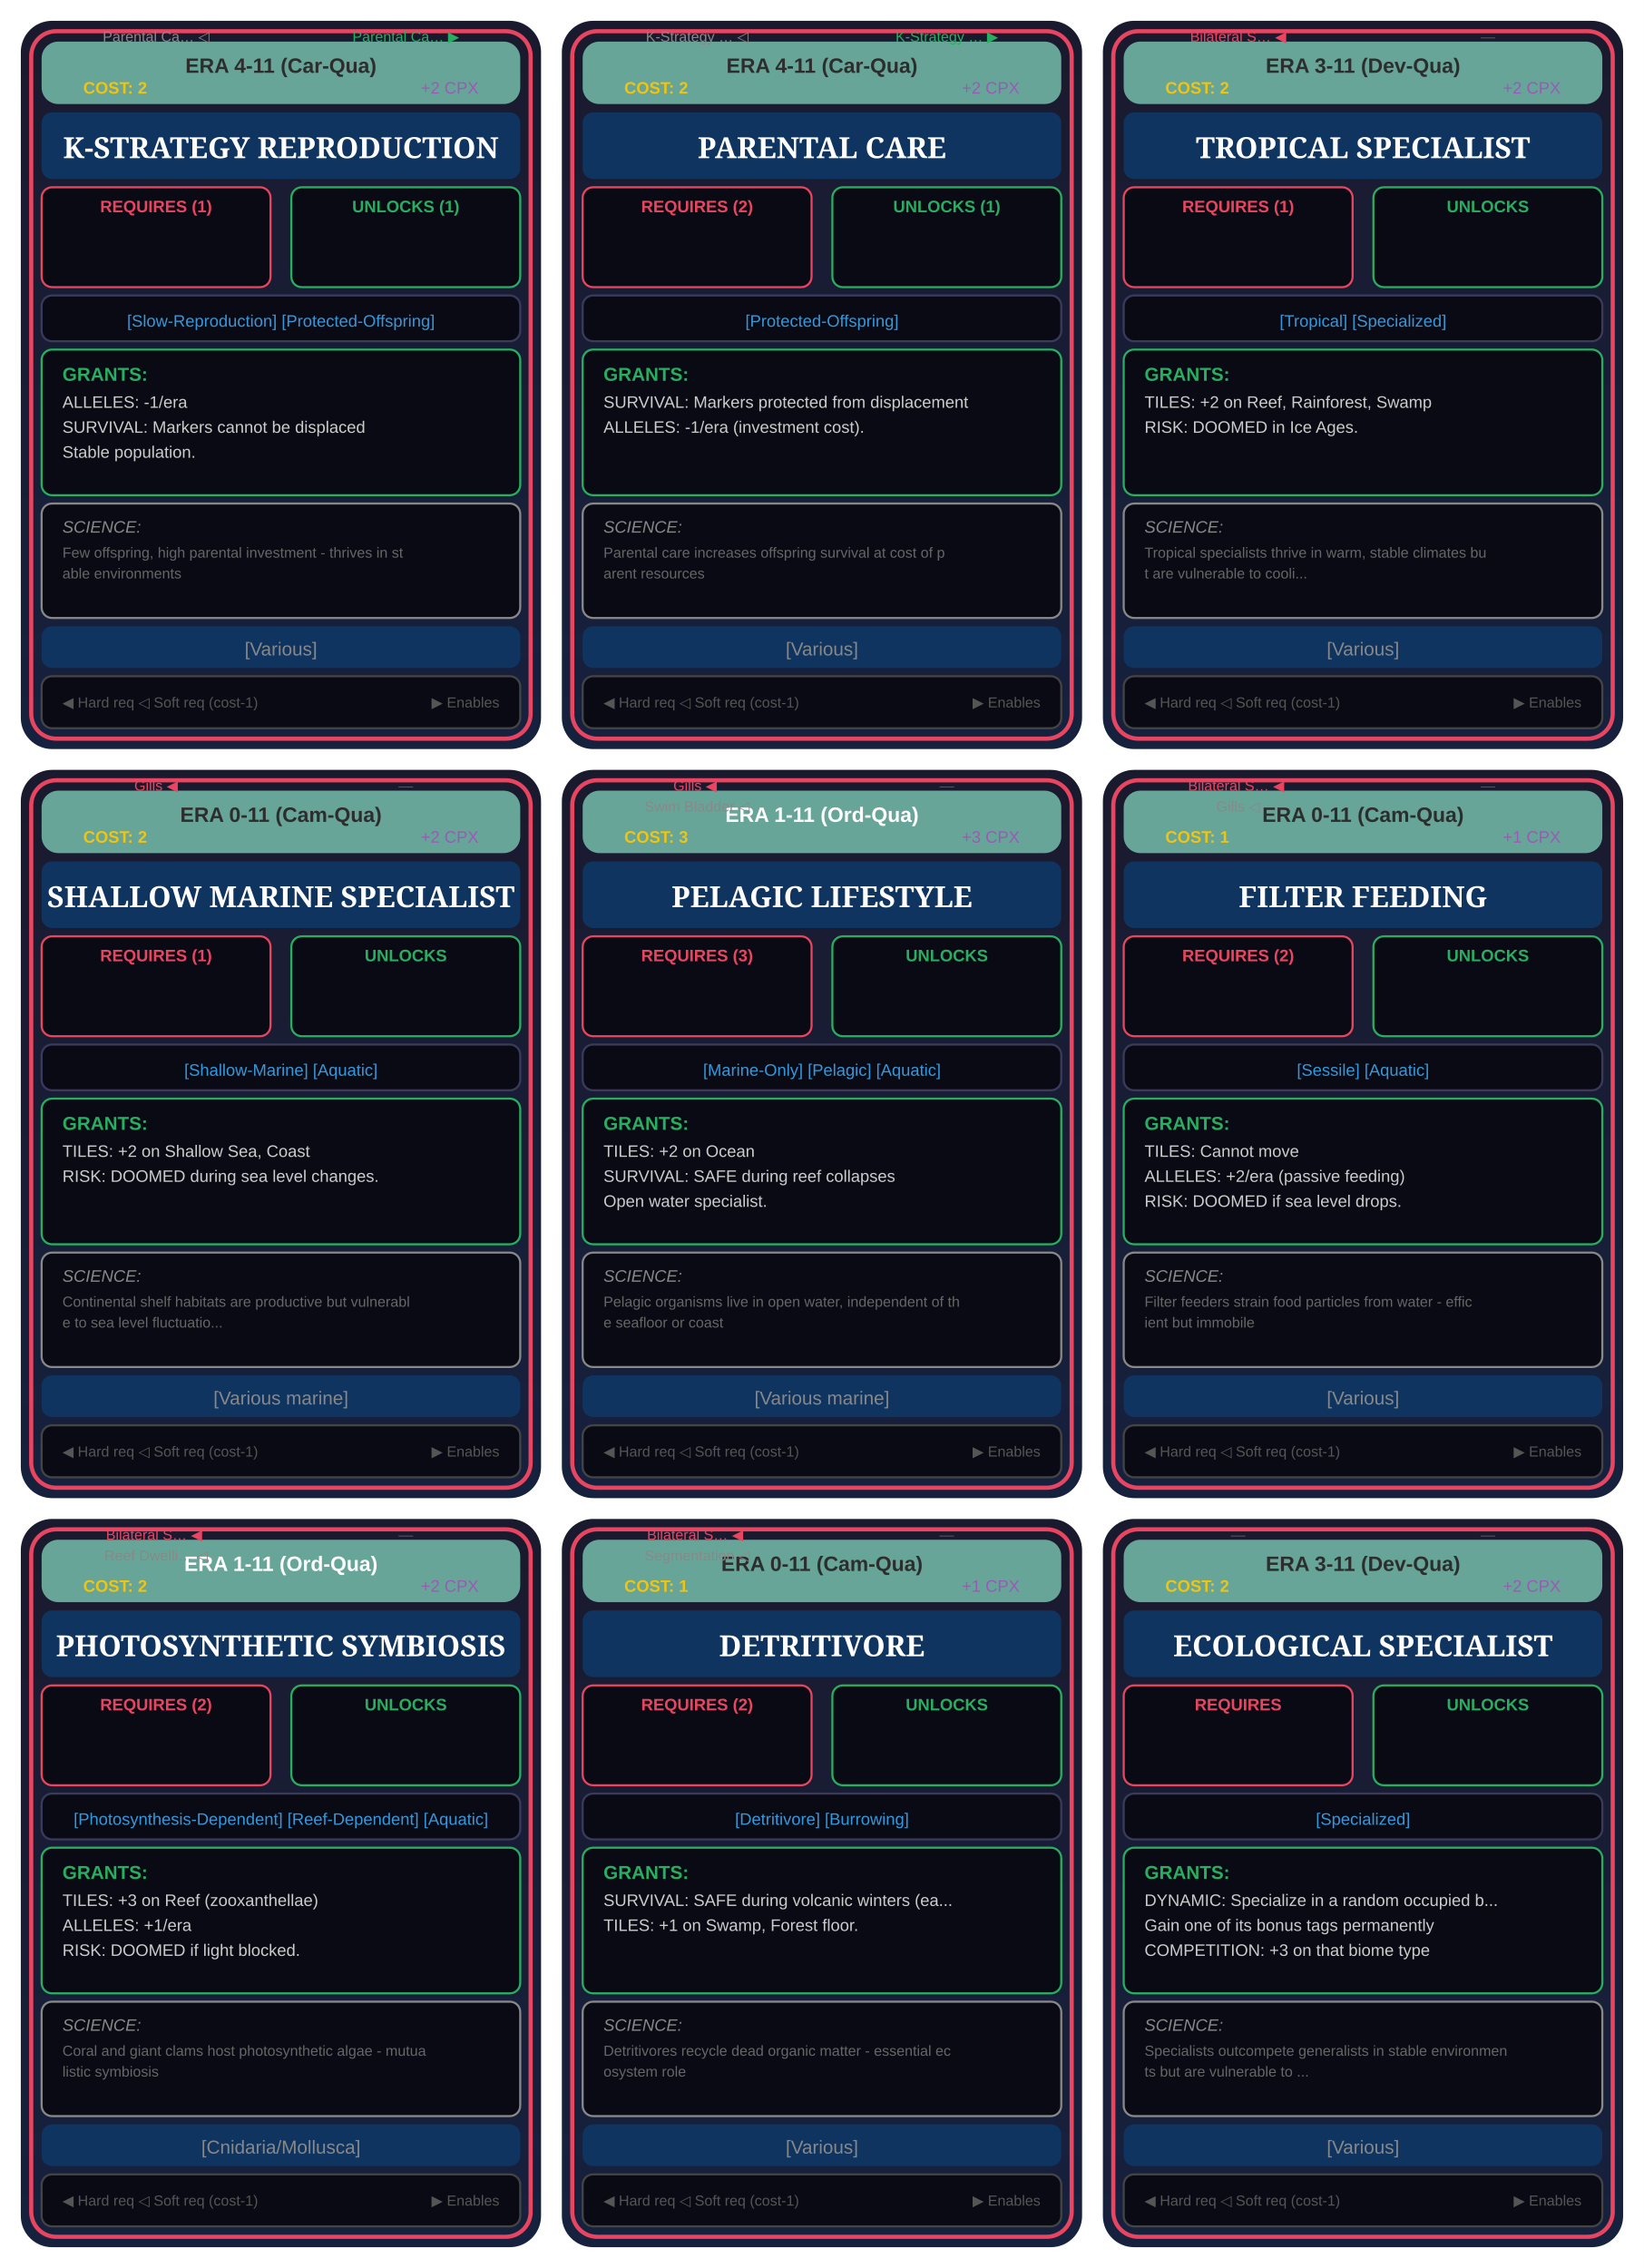
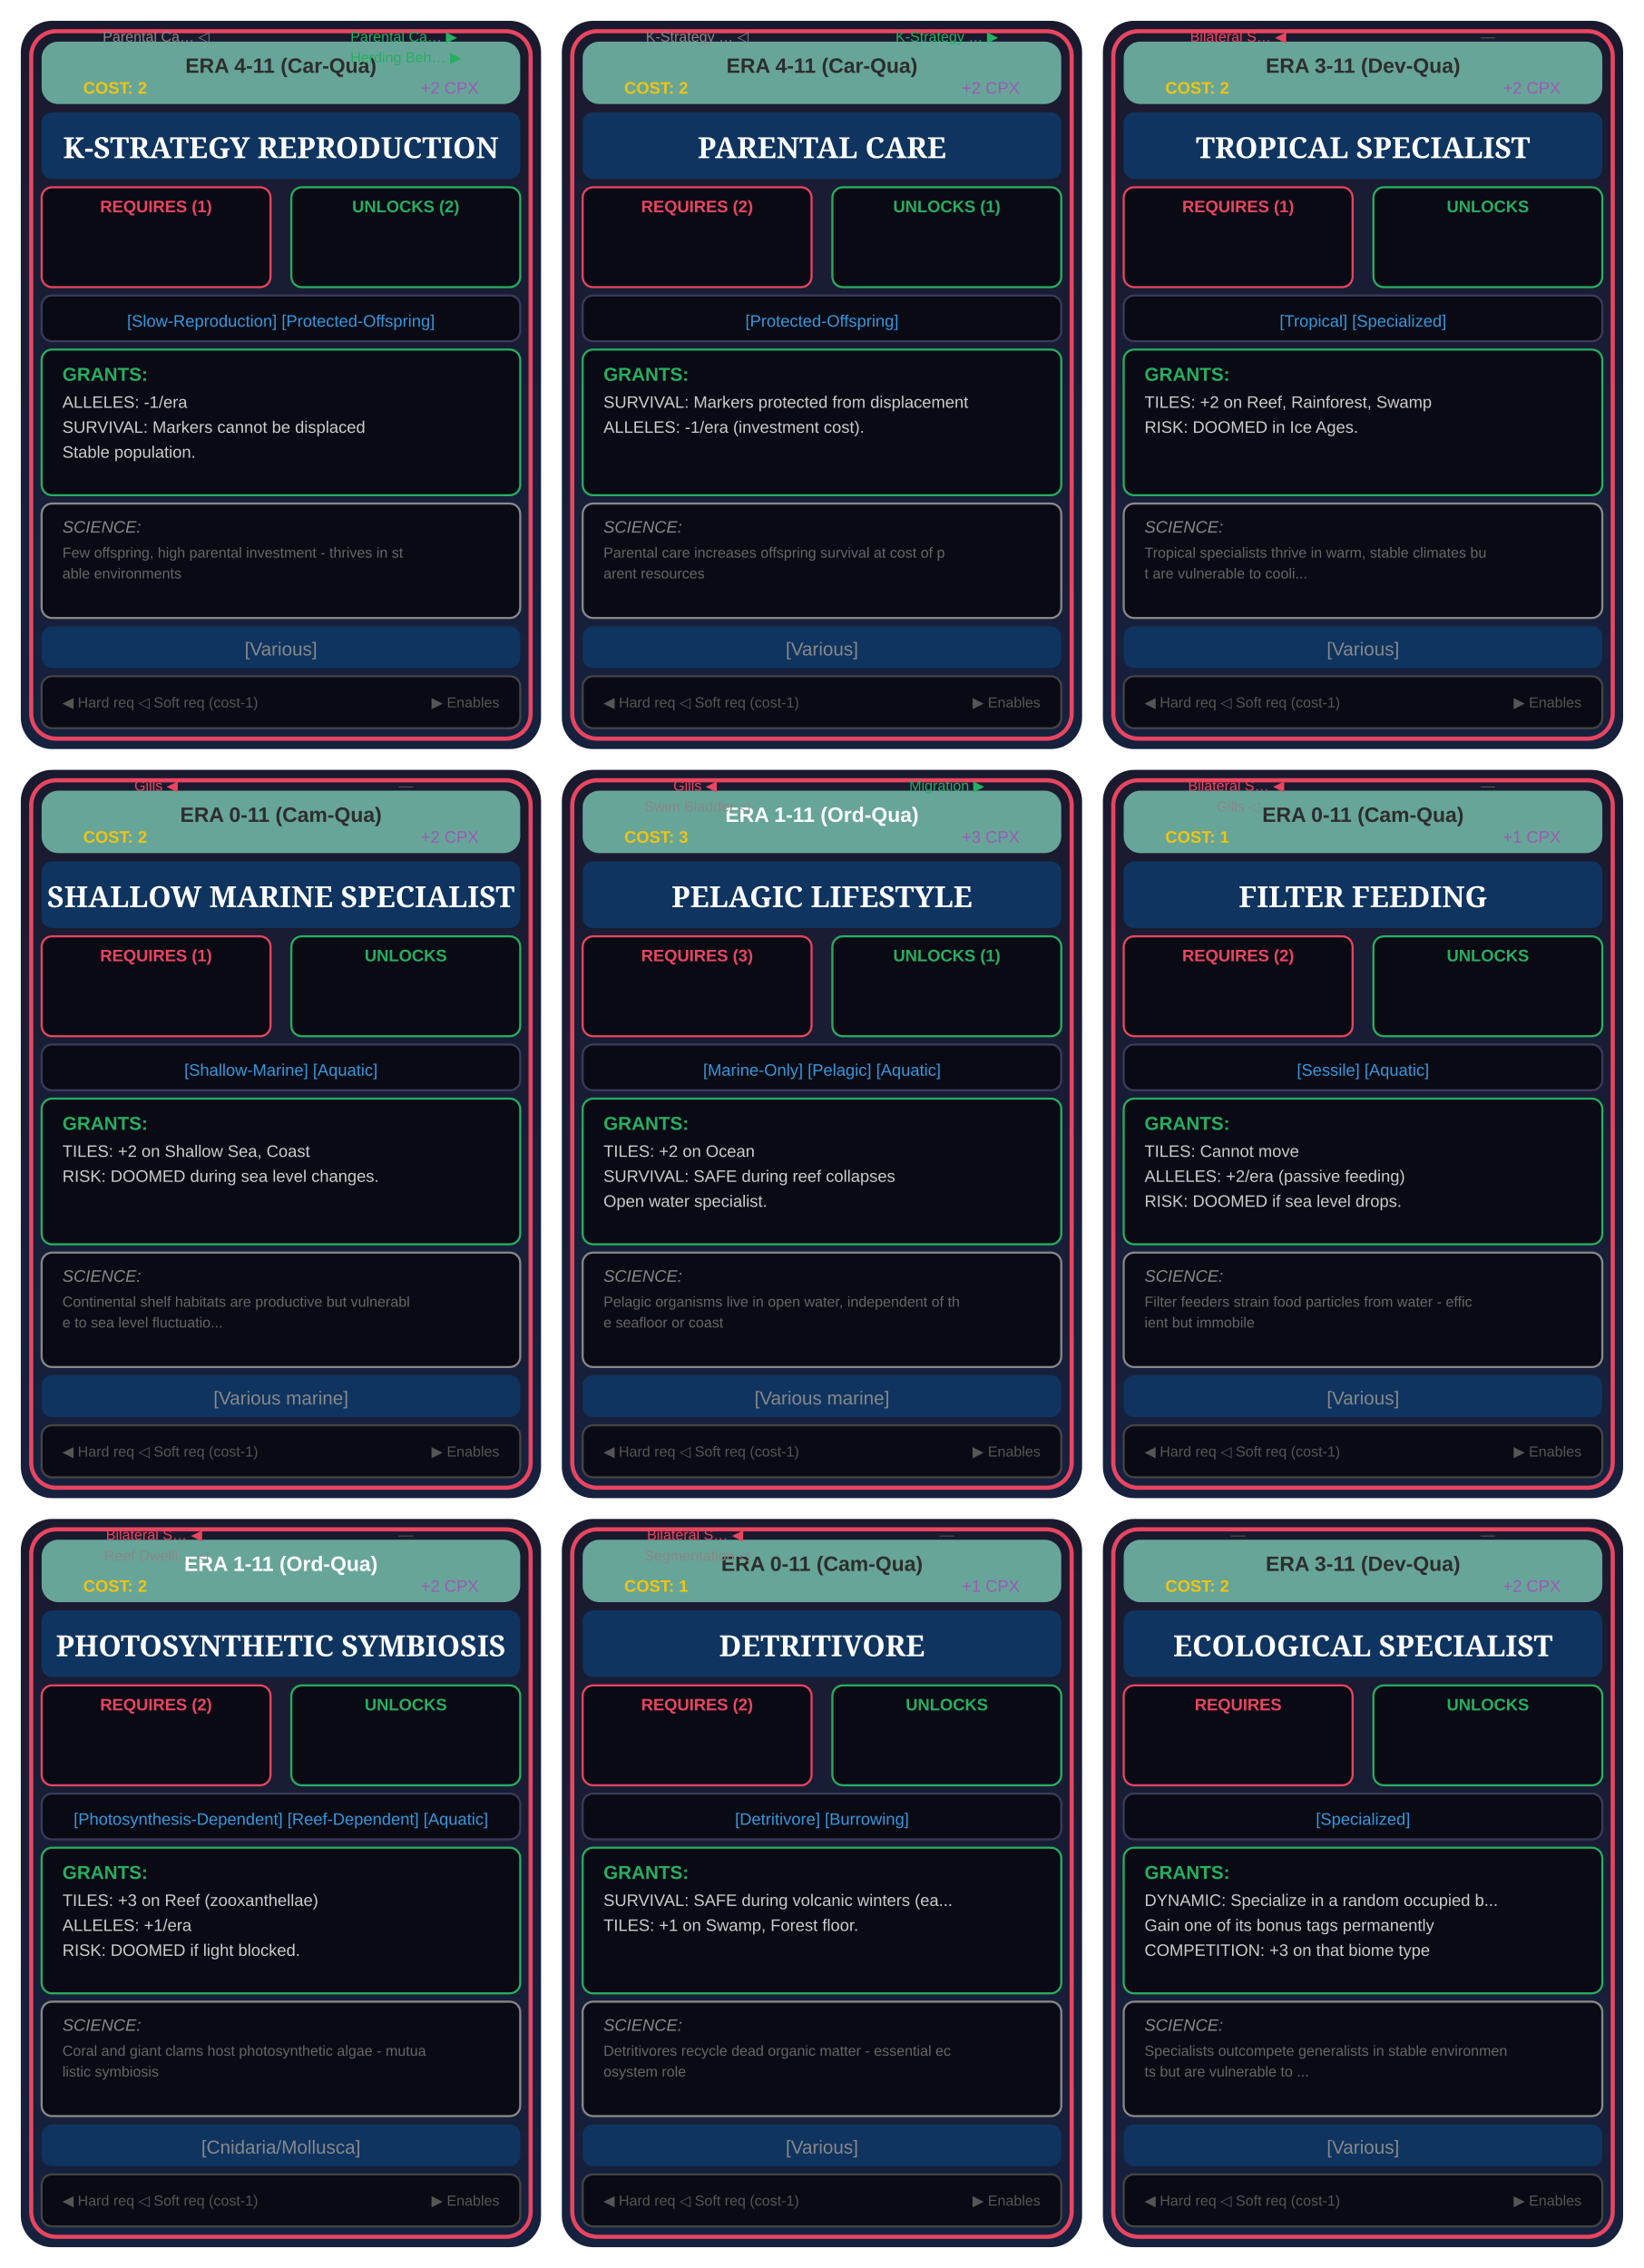
<svg xmlns="http://www.w3.org/2000/svg" viewBox="0 0 790 1090" width="790" height="1090">
  <rect width="790" height="1090" fill="#ffffff" />
  <g transform="translate(10, 10)">
    <defs>
      <linearGradient id="cardBg" x1="0%" y1="0%" x2="0%" y2="100%">
        <stop offset="0%" style="stop-color:#1a1a2e" />
        <stop offset="100%" style="stop-color:#16213e" />
      </linearGradient>
      <linearGradient id="eraGrad" x1="0%" y1="0%" x2="100%" y2="0%">
        <stop offset="0%" style="stop-color:#67A599" />
        <stop offset="100%" style="stop-color:#67A599" />
      </linearGradient>
    </defs>
    <rect width="250" height="350" fill="url(#cardBg)" rx="15" />
    <rect x="5" y="5" width="240" height="340" fill="none" stroke="#e94560" stroke-width="2" rx="12" />
    <rect x="10" y="10" width="230" height="30" fill="url(#eraGrad)" rx="8" />
    <text x="125" y="25" font-family="Arial" font-size="10" fill="#2d2d2d" text-anchor="middle" font-weight="bold">ERA 4-11 (Car-Qua)</text>
    <text x="30" y="35" font-family="Arial" font-size="8" fill="#f1c40f" font-weight="bold">COST: 2</text>
    <text x="220" y="35" font-family="Arial" font-size="8" fill="#9b59b6" text-anchor="end">+2 CPX</text>
    <rect x="10" y="44" width="230" height="32" fill="#0f3460" rx="5" />
    <text x="125" y="66" font-family="Georgia" font-size="14" fill="#fff" text-anchor="middle" font-weight="bold">K-STRATEGY REPRODUCTION</text>
    <rect x="10" y="80" width="110" height="48" fill="#0a0a15" stroke="#e94560" rx="5" />
    <text x="65" y="92" font-family="Arial" font-size="8" fill="#e94560" text-anchor="middle" font-weight="bold">REQUIRES (1)</text>
    <text font-family="Arial" font-size="7" text-anchor="middle">
      <tspan x="65" dy="10" fill="#888">Parental Ca… ◁</tspan>
    </text>
    <rect x="130" y="80" width="110" height="48" fill="#0a0a15" stroke="#27ae60" rx="5" />
-     <text x="185" y="92" font-family="Arial" font-size="8" fill="#27ae60" text-anchor="middle" font-weight="bold">UNLOCKS (1)</text>
+     <text x="185" y="92" font-family="Arial" font-size="8" fill="#27ae60" text-anchor="middle" font-weight="bold">UNLOCKS (2)</text>
    <text font-family="Arial" font-size="7" text-anchor="middle">
      <tspan x="185" dy="10" fill="#27ae60">Parental Ca… ▶</tspan>
+       <tspan x="185" dy="10" fill="#27ae60">Herding Beh… ▶</tspan>
    </text>
    <rect x="10" y="132" width="230" height="22" fill="#0a0a15" stroke="#3a3a5a" rx="5" />
    <text x="125" y="147" font-family="Arial" font-size="8" fill="#3498db" text-anchor="middle">[Slow-Reproduction] [Protected-Offspring]</text>
    <rect x="10" y="158" width="230" height="70" fill="#0a0a15" stroke="#27ae60" rx="5" />
    <text x="20" y="173" font-family="Arial" font-size="9" fill="#27ae60" font-weight="bold">GRANTS:</text>
    <text x="20" y="186" font-family="Arial" font-size="8" fill="#ccc">ALLELES: -1/era</text>
    <text x="20" y="198" font-family="Arial" font-size="8" fill="#ccc">SURVIVAL: Markers cannot be displaced</text>
    <text x="20" y="210" font-family="Arial" font-size="8" fill="#ccc">Stable population.</text>
    <rect x="10" y="232" width="230" height="55" fill="#0a0a15" stroke="#888" rx="5" />
    <text x="20" y="246" font-family="Arial" font-size="8" fill="#888" font-style="italic">SCIENCE:</text>
    <text x="20" y="258" font-family="Arial" font-size="7" fill="#666">Few offspring, high parental investment - thrives in st</text>
    <text x="20" y="268" font-family="Arial" font-size="7" fill="#666">able environments</text>
    <rect x="10" y="291" width="230" height="20" fill="#0f3460" rx="5" />
    <text x="125" y="305" font-family="Arial" font-size="9" fill="#888" text-anchor="middle">[Various]</text>
    <rect x="10" y="315" width="230" height="25" fill="#0a0a15" stroke="#444" rx="5" />
    <text x="20" y="330" font-family="Arial" font-size="7" fill="#555">◀ Hard req  ◁ Soft req (cost-1)</text>
    <text x="230" y="330" font-family="Arial" font-size="7" fill="#555" text-anchor="end">▶ Enables</text>
  </g>
  <g transform="translate(270, 10)">
    <defs>
      <linearGradient id="cardBg" x1="0%" y1="0%" x2="0%" y2="100%">
        <stop offset="0%" style="stop-color:#1a1a2e" />
        <stop offset="100%" style="stop-color:#16213e" />
      </linearGradient>
      <linearGradient id="eraGrad" x1="0%" y1="0%" x2="100%" y2="0%">
        <stop offset="0%" style="stop-color:#67A599" />
        <stop offset="100%" style="stop-color:#67A599" />
      </linearGradient>
    </defs>
    <rect width="250" height="350" fill="url(#cardBg)" rx="15" />
    <rect x="5" y="5" width="240" height="340" fill="none" stroke="#e94560" stroke-width="2" rx="12" />
    <rect x="10" y="10" width="230" height="30" fill="url(#eraGrad)" rx="8" />
    <text x="125" y="25" font-family="Arial" font-size="10" fill="#2d2d2d" text-anchor="middle" font-weight="bold">ERA 4-11 (Car-Qua)</text>
    <text x="30" y="35" font-family="Arial" font-size="8" fill="#f1c40f" font-weight="bold">COST: 2</text>
    <text x="220" y="35" font-family="Arial" font-size="8" fill="#9b59b6" text-anchor="end">+2 CPX</text>
    <rect x="10" y="44" width="230" height="32" fill="#0f3460" rx="5" />
    <text x="125" y="66" font-family="Georgia" font-size="14" fill="#fff" text-anchor="middle" font-weight="bold">PARENTAL CARE</text>
    <rect x="10" y="80" width="110" height="48" fill="#0a0a15" stroke="#e94560" rx="5" />
    <text x="65" y="92" font-family="Arial" font-size="8" fill="#e94560" text-anchor="middle" font-weight="bold">REQUIRES (2)</text>
    <text font-family="Arial" font-size="7" text-anchor="middle">
      <tspan x="65" dy="10" fill="#888">K-Strategy … ◁</tspan>
    </text>
    <rect x="130" y="80" width="110" height="48" fill="#0a0a15" stroke="#27ae60" rx="5" />
    <text x="185" y="92" font-family="Arial" font-size="8" fill="#27ae60" text-anchor="middle" font-weight="bold">UNLOCKS (1)</text>
    <text font-family="Arial" font-size="7" text-anchor="middle">
      <tspan x="185" dy="10" fill="#27ae60">K-Strategy … ▶</tspan>
    </text>
    <rect x="10" y="132" width="230" height="22" fill="#0a0a15" stroke="#3a3a5a" rx="5" />
    <text x="125" y="147" font-family="Arial" font-size="8" fill="#3498db" text-anchor="middle">[Protected-Offspring]</text>
    <rect x="10" y="158" width="230" height="70" fill="#0a0a15" stroke="#27ae60" rx="5" />
    <text x="20" y="173" font-family="Arial" font-size="9" fill="#27ae60" font-weight="bold">GRANTS:</text>
    <text x="20" y="186" font-family="Arial" font-size="8" fill="#ccc">SURVIVAL: Markers protected from displacement</text>
    <text x="20" y="198" font-family="Arial" font-size="8" fill="#ccc">ALLELES: -1/era (investment cost).</text>
    <text x="20" y="210" font-family="Arial" font-size="8" fill="#ccc" />
    <rect x="10" y="232" width="230" height="55" fill="#0a0a15" stroke="#888" rx="5" />
    <text x="20" y="246" font-family="Arial" font-size="8" fill="#888" font-style="italic">SCIENCE:</text>
    <text x="20" y="258" font-family="Arial" font-size="7" fill="#666">Parental care increases offspring survival at cost of p</text>
    <text x="20" y="268" font-family="Arial" font-size="7" fill="#666">arent resources</text>
    <rect x="10" y="291" width="230" height="20" fill="#0f3460" rx="5" />
    <text x="125" y="305" font-family="Arial" font-size="9" fill="#888" text-anchor="middle">[Various]</text>
    <rect x="10" y="315" width="230" height="25" fill="#0a0a15" stroke="#444" rx="5" />
    <text x="20" y="330" font-family="Arial" font-size="7" fill="#555">◀ Hard req  ◁ Soft req (cost-1)</text>
    <text x="230" y="330" font-family="Arial" font-size="7" fill="#555" text-anchor="end">▶ Enables</text>
  </g>
  <g transform="translate(530, 10)">
    <defs>
      <linearGradient id="cardBg" x1="0%" y1="0%" x2="0%" y2="100%">
        <stop offset="0%" style="stop-color:#1a1a2e" />
        <stop offset="100%" style="stop-color:#16213e" />
      </linearGradient>
      <linearGradient id="eraGrad" x1="0%" y1="0%" x2="100%" y2="0%">
        <stop offset="0%" style="stop-color:#CB8C37" />
        <stop offset="100%" style="stop-color:#CB8C37" />
      </linearGradient>
    </defs>
    <rect width="250" height="350" fill="url(#cardBg)" rx="15" />
    <rect x="5" y="5" width="240" height="340" fill="none" stroke="#e94560" stroke-width="2" rx="12" />
    <rect x="10" y="10" width="230" height="30" fill="url(#eraGrad)" rx="8" />
    <text x="125" y="25" font-family="Arial" font-size="10" fill="#2d2d2d" text-anchor="middle" font-weight="bold">ERA 3-11 (Dev-Qua)</text>
    <text x="30" y="35" font-family="Arial" font-size="8" fill="#f1c40f" font-weight="bold">COST: 2</text>
    <text x="220" y="35" font-family="Arial" font-size="8" fill="#9b59b6" text-anchor="end">+2 CPX</text>
    <rect x="10" y="44" width="230" height="32" fill="#0f3460" rx="5" />
    <text x="125" y="66" font-family="Georgia" font-size="14" fill="#fff" text-anchor="middle" font-weight="bold">TROPICAL SPECIALIST</text>
    <rect x="10" y="80" width="110" height="48" fill="#0a0a15" stroke="#e94560" rx="5" />
    <text x="65" y="92" font-family="Arial" font-size="8" fill="#e94560" text-anchor="middle" font-weight="bold">REQUIRES (1)</text>
    <text font-family="Arial" font-size="7" text-anchor="middle">
      <tspan x="65" dy="10" fill="#e94560">Bilateral S… ◀</tspan>
    </text>
    <rect x="130" y="80" width="110" height="48" fill="#0a0a15" stroke="#27ae60" rx="5" />
    <text x="185" y="92" font-family="Arial" font-size="8" fill="#27ae60" text-anchor="middle" font-weight="bold">UNLOCKS</text>
    <text font-family="Arial" font-size="7" text-anchor="middle">
      <tspan x="185" dy="10" fill="#555">—</tspan>
    </text>
    <rect x="10" y="132" width="230" height="22" fill="#0a0a15" stroke="#3a3a5a" rx="5" />
    <text x="125" y="147" font-family="Arial" font-size="8" fill="#3498db" text-anchor="middle">[Tropical] [Specialized]</text>
    <rect x="10" y="158" width="230" height="70" fill="#0a0a15" stroke="#27ae60" rx="5" />
    <text x="20" y="173" font-family="Arial" font-size="9" fill="#27ae60" font-weight="bold">GRANTS:</text>
    <text x="20" y="186" font-family="Arial" font-size="8" fill="#ccc">TILES: +2 on Reef, Rainforest, Swamp</text>
    <text x="20" y="198" font-family="Arial" font-size="8" fill="#ccc">RISK: DOOMED in Ice Ages.</text>
    <text x="20" y="210" font-family="Arial" font-size="8" fill="#ccc" />
    <rect x="10" y="232" width="230" height="55" fill="#0a0a15" stroke="#888" rx="5" />
    <text x="20" y="246" font-family="Arial" font-size="8" fill="#888" font-style="italic">SCIENCE:</text>
    <text x="20" y="258" font-family="Arial" font-size="7" fill="#666">Tropical specialists thrive in warm, stable climates bu</text>
    <text x="20" y="268" font-family="Arial" font-size="7" fill="#666">t are vulnerable to cooli...</text>
    <rect x="10" y="291" width="230" height="20" fill="#0f3460" rx="5" />
    <text x="125" y="305" font-family="Arial" font-size="9" fill="#888" text-anchor="middle">[Various]</text>
    <rect x="10" y="315" width="230" height="25" fill="#0a0a15" stroke="#444" rx="5" />
    <text x="20" y="330" font-family="Arial" font-size="7" fill="#555">◀ Hard req  ◁ Soft req (cost-1)</text>
    <text x="230" y="330" font-family="Arial" font-size="7" fill="#555" text-anchor="end">▶ Enables</text>
  </g>
  <g transform="translate(10, 370)">
    <defs>
      <linearGradient id="cardBg" x1="0%" y1="0%" x2="0%" y2="100%">
        <stop offset="0%" style="stop-color:#1a1a2e" />
        <stop offset="100%" style="stop-color:#16213e" />
      </linearGradient>
      <linearGradient id="eraGrad" x1="0%" y1="0%" x2="100%" y2="0%">
        <stop offset="0%" style="stop-color:#F4B8D0" />
        <stop offset="100%" style="stop-color:#F4B8D0" />
      </linearGradient>
    </defs>
    <rect width="250" height="350" fill="url(#cardBg)" rx="15" />
    <rect x="5" y="5" width="240" height="340" fill="none" stroke="#e94560" stroke-width="2" rx="12" />
    <rect x="10" y="10" width="230" height="30" fill="url(#eraGrad)" rx="8" />
    <text x="125" y="25" font-family="Arial" font-size="10" fill="#2d2d2d" text-anchor="middle" font-weight="bold">ERA 0-11 (Cam-Qua)</text>
    <text x="30" y="35" font-family="Arial" font-size="8" fill="#f1c40f" font-weight="bold">COST: 2</text>
    <text x="220" y="35" font-family="Arial" font-size="8" fill="#9b59b6" text-anchor="end">+2 CPX</text>
    <rect x="10" y="44" width="230" height="32" fill="#0f3460" rx="5" />
    <text x="125" y="66" font-family="Georgia" font-size="14" fill="#fff" text-anchor="middle" font-weight="bold">SHALLOW MARINE SPECIALIST</text>
    <rect x="10" y="80" width="110" height="48" fill="#0a0a15" stroke="#e94560" rx="5" />
    <text x="65" y="92" font-family="Arial" font-size="8" fill="#e94560" text-anchor="middle" font-weight="bold">REQUIRES (1)</text>
    <text font-family="Arial" font-size="7" text-anchor="middle">
      <tspan x="65" dy="10" fill="#e94560">Gills ◀</tspan>
    </text>
    <rect x="130" y="80" width="110" height="48" fill="#0a0a15" stroke="#27ae60" rx="5" />
    <text x="185" y="92" font-family="Arial" font-size="8" fill="#27ae60" text-anchor="middle" font-weight="bold">UNLOCKS</text>
    <text font-family="Arial" font-size="7" text-anchor="middle">
      <tspan x="185" dy="10" fill="#555">—</tspan>
    </text>
    <rect x="10" y="132" width="230" height="22" fill="#0a0a15" stroke="#3a3a5a" rx="5" />
    <text x="125" y="147" font-family="Arial" font-size="8" fill="#3498db" text-anchor="middle">[Shallow-Marine] [Aquatic]</text>
    <rect x="10" y="158" width="230" height="70" fill="#0a0a15" stroke="#27ae60" rx="5" />
    <text x="20" y="173" font-family="Arial" font-size="9" fill="#27ae60" font-weight="bold">GRANTS:</text>
    <text x="20" y="186" font-family="Arial" font-size="8" fill="#ccc">TILES: +2 on Shallow Sea, Coast</text>
    <text x="20" y="198" font-family="Arial" font-size="8" fill="#ccc">RISK: DOOMED during sea level changes.</text>
    <text x="20" y="210" font-family="Arial" font-size="8" fill="#ccc" />
    <rect x="10" y="232" width="230" height="55" fill="#0a0a15" stroke="#888" rx="5" />
    <text x="20" y="246" font-family="Arial" font-size="8" fill="#888" font-style="italic">SCIENCE:</text>
    <text x="20" y="258" font-family="Arial" font-size="7" fill="#666">Continental shelf habitats are productive but vulnerabl</text>
    <text x="20" y="268" font-family="Arial" font-size="7" fill="#666">e to sea level fluctuatio...</text>
    <rect x="10" y="291" width="230" height="20" fill="#0f3460" rx="5" />
    <text x="125" y="305" font-family="Arial" font-size="9" fill="#888" text-anchor="middle">[Various marine]</text>
    <rect x="10" y="315" width="230" height="25" fill="#0a0a15" stroke="#444" rx="5" />
    <text x="20" y="330" font-family="Arial" font-size="7" fill="#555">◀ Hard req  ◁ Soft req (cost-1)</text>
    <text x="230" y="330" font-family="Arial" font-size="7" fill="#555" text-anchor="end">▶ Enables</text>
  </g>
  <g transform="translate(270, 370)">
    <defs>
      <linearGradient id="cardBg" x1="0%" y1="0%" x2="0%" y2="100%">
        <stop offset="0%" style="stop-color:#1a1a2e" />
        <stop offset="100%" style="stop-color:#16213e" />
      </linearGradient>
      <linearGradient id="eraGrad" x1="0%" y1="0%" x2="100%" y2="0%">
        <stop offset="0%" style="stop-color:#009270" />
        <stop offset="100%" style="stop-color:#009270" />
      </linearGradient>
    </defs>
    <rect width="250" height="350" fill="url(#cardBg)" rx="15" />
    <rect x="5" y="5" width="240" height="340" fill="none" stroke="#e94560" stroke-width="2" rx="12" />
    <rect x="10" y="10" width="230" height="30" fill="url(#eraGrad)" rx="8" />
    <text x="125" y="25" font-family="Arial" font-size="10" fill="#ffffff" text-anchor="middle" font-weight="bold">ERA 1-11 (Ord-Qua)</text>
    <text x="30" y="35" font-family="Arial" font-size="8" fill="#f1c40f" font-weight="bold">COST: 3</text>
    <text x="220" y="35" font-family="Arial" font-size="8" fill="#9b59b6" text-anchor="end">+3 CPX</text>
    <rect x="10" y="44" width="230" height="32" fill="#0f3460" rx="5" />
    <text x="125" y="66" font-family="Georgia" font-size="14" fill="#fff" text-anchor="middle" font-weight="bold">PELAGIC LIFESTYLE</text>
    <rect x="10" y="80" width="110" height="48" fill="#0a0a15" stroke="#e94560" rx="5" />
    <text x="65" y="92" font-family="Arial" font-size="8" fill="#e94560" text-anchor="middle" font-weight="bold">REQUIRES (3)</text>
    <text font-family="Arial" font-size="7" text-anchor="middle">
      <tspan x="65" dy="10" fill="#e94560">Gills ◀</tspan>
      <tspan x="65" dy="10" fill="#888">Swim Bladder ◁</tspan>
    </text>
    <rect x="130" y="80" width="110" height="48" fill="#0a0a15" stroke="#27ae60" rx="5" />
-     <text x="185" y="92" font-family="Arial" font-size="8" fill="#27ae60" text-anchor="middle" font-weight="bold">UNLOCKS</text>
-     <text font-family="Arial" font-size="7" text-anchor="middle">
-       <tspan x="185" dy="10" fill="#555">—</tspan>
+     <text x="185" y="92" font-family="Arial" font-size="8" fill="#27ae60" text-anchor="middle" font-weight="bold">UNLOCKS (1)</text>
+     <text font-family="Arial" font-size="7" text-anchor="middle">
+       <tspan x="185" dy="10" fill="#27ae60">Migration ▶</tspan>
    </text>
    <rect x="10" y="132" width="230" height="22" fill="#0a0a15" stroke="#3a3a5a" rx="5" />
    <text x="125" y="147" font-family="Arial" font-size="8" fill="#3498db" text-anchor="middle">[Marine-Only] [Pelagic] [Aquatic]</text>
    <rect x="10" y="158" width="230" height="70" fill="#0a0a15" stroke="#27ae60" rx="5" />
    <text x="20" y="173" font-family="Arial" font-size="9" fill="#27ae60" font-weight="bold">GRANTS:</text>
    <text x="20" y="186" font-family="Arial" font-size="8" fill="#ccc">TILES: +2 on Ocean</text>
    <text x="20" y="198" font-family="Arial" font-size="8" fill="#ccc">SURVIVAL: SAFE during reef collapses</text>
    <text x="20" y="210" font-family="Arial" font-size="8" fill="#ccc">Open water specialist.</text>
    <rect x="10" y="232" width="230" height="55" fill="#0a0a15" stroke="#888" rx="5" />
    <text x="20" y="246" font-family="Arial" font-size="8" fill="#888" font-style="italic">SCIENCE:</text>
    <text x="20" y="258" font-family="Arial" font-size="7" fill="#666">Pelagic organisms live in open water, independent of th</text>
    <text x="20" y="268" font-family="Arial" font-size="7" fill="#666">e seafloor or coast</text>
    <rect x="10" y="291" width="230" height="20" fill="#0f3460" rx="5" />
    <text x="125" y="305" font-family="Arial" font-size="9" fill="#888" text-anchor="middle">[Various marine]</text>
    <rect x="10" y="315" width="230" height="25" fill="#0a0a15" stroke="#444" rx="5" />
    <text x="20" y="330" font-family="Arial" font-size="7" fill="#555">◀ Hard req  ◁ Soft req (cost-1)</text>
    <text x="230" y="330" font-family="Arial" font-size="7" fill="#555" text-anchor="end">▶ Enables</text>
  </g>
  <g transform="translate(530, 370)">
    <defs>
      <linearGradient id="cardBg" x1="0%" y1="0%" x2="0%" y2="100%">
        <stop offset="0%" style="stop-color:#1a1a2e" />
        <stop offset="100%" style="stop-color:#16213e" />
      </linearGradient>
      <linearGradient id="eraGrad" x1="0%" y1="0%" x2="100%" y2="0%">
        <stop offset="0%" style="stop-color:#F4B8D0" />
        <stop offset="100%" style="stop-color:#F4B8D0" />
      </linearGradient>
    </defs>
    <rect width="250" height="350" fill="url(#cardBg)" rx="15" />
    <rect x="5" y="5" width="240" height="340" fill="none" stroke="#e94560" stroke-width="2" rx="12" />
    <rect x="10" y="10" width="230" height="30" fill="url(#eraGrad)" rx="8" />
    <text x="125" y="25" font-family="Arial" font-size="10" fill="#2d2d2d" text-anchor="middle" font-weight="bold">ERA 0-11 (Cam-Qua)</text>
    <text x="30" y="35" font-family="Arial" font-size="8" fill="#f1c40f" font-weight="bold">COST: 1</text>
    <text x="220" y="35" font-family="Arial" font-size="8" fill="#9b59b6" text-anchor="end">+1 CPX</text>
    <rect x="10" y="44" width="230" height="32" fill="#0f3460" rx="5" />
    <text x="125" y="66" font-family="Georgia" font-size="14" fill="#fff" text-anchor="middle" font-weight="bold">FILTER FEEDING</text>
    <rect x="10" y="80" width="110" height="48" fill="#0a0a15" stroke="#e94560" rx="5" />
    <text x="65" y="92" font-family="Arial" font-size="8" fill="#e94560" text-anchor="middle" font-weight="bold">REQUIRES (2)</text>
    <text font-family="Arial" font-size="7" text-anchor="middle">
      <tspan x="65" dy="10" fill="#e94560">Bilateral S… ◀</tspan>
      <tspan x="65" dy="10" fill="#888">Gills ◁</tspan>
    </text>
    <rect x="130" y="80" width="110" height="48" fill="#0a0a15" stroke="#27ae60" rx="5" />
    <text x="185" y="92" font-family="Arial" font-size="8" fill="#27ae60" text-anchor="middle" font-weight="bold">UNLOCKS</text>
    <text font-family="Arial" font-size="7" text-anchor="middle">
      <tspan x="185" dy="10" fill="#555">—</tspan>
    </text>
    <rect x="10" y="132" width="230" height="22" fill="#0a0a15" stroke="#3a3a5a" rx="5" />
    <text x="125" y="147" font-family="Arial" font-size="8" fill="#3498db" text-anchor="middle">[Sessile] [Aquatic]</text>
    <rect x="10" y="158" width="230" height="70" fill="#0a0a15" stroke="#27ae60" rx="5" />
    <text x="20" y="173" font-family="Arial" font-size="9" fill="#27ae60" font-weight="bold">GRANTS:</text>
    <text x="20" y="186" font-family="Arial" font-size="8" fill="#ccc">TILES: Cannot move</text>
    <text x="20" y="198" font-family="Arial" font-size="8" fill="#ccc">ALLELES: +2/era (passive feeding)</text>
    <text x="20" y="210" font-family="Arial" font-size="8" fill="#ccc">RISK: DOOMED if sea level drops.</text>
    <rect x="10" y="232" width="230" height="55" fill="#0a0a15" stroke="#888" rx="5" />
    <text x="20" y="246" font-family="Arial" font-size="8" fill="#888" font-style="italic">SCIENCE:</text>
    <text x="20" y="258" font-family="Arial" font-size="7" fill="#666">Filter feeders strain food particles from water - effic</text>
    <text x="20" y="268" font-family="Arial" font-size="7" fill="#666">ient but immobile</text>
    <rect x="10" y="291" width="230" height="20" fill="#0f3460" rx="5" />
    <text x="125" y="305" font-family="Arial" font-size="9" fill="#888" text-anchor="middle">[Various]</text>
    <rect x="10" y="315" width="230" height="25" fill="#0a0a15" stroke="#444" rx="5" />
    <text x="20" y="330" font-family="Arial" font-size="7" fill="#555">◀ Hard req  ◁ Soft req (cost-1)</text>
    <text x="230" y="330" font-family="Arial" font-size="7" fill="#555" text-anchor="end">▶ Enables</text>
  </g>
  <g transform="translate(10, 730)">
    <defs>
      <linearGradient id="cardBg" x1="0%" y1="0%" x2="0%" y2="100%">
        <stop offset="0%" style="stop-color:#1a1a2e" />
        <stop offset="100%" style="stop-color:#16213e" />
      </linearGradient>
      <linearGradient id="eraGrad" x1="0%" y1="0%" x2="100%" y2="0%">
        <stop offset="0%" style="stop-color:#009270" />
        <stop offset="100%" style="stop-color:#009270" />
      </linearGradient>
    </defs>
    <rect width="250" height="350" fill="url(#cardBg)" rx="15" />
    <rect x="5" y="5" width="240" height="340" fill="none" stroke="#e94560" stroke-width="2" rx="12" />
    <rect x="10" y="10" width="230" height="30" fill="url(#eraGrad)" rx="8" />
    <text x="125" y="25" font-family="Arial" font-size="10" fill="#ffffff" text-anchor="middle" font-weight="bold">ERA 1-11 (Ord-Qua)</text>
    <text x="30" y="35" font-family="Arial" font-size="8" fill="#f1c40f" font-weight="bold">COST: 2</text>
    <text x="220" y="35" font-family="Arial" font-size="8" fill="#9b59b6" text-anchor="end">+2 CPX</text>
    <rect x="10" y="44" width="230" height="32" fill="#0f3460" rx="5" />
    <text x="125" y="66" font-family="Georgia" font-size="14" fill="#fff" text-anchor="middle" font-weight="bold">PHOTOSYNTHETIC SYMBIOSIS</text>
    <rect x="10" y="80" width="110" height="48" fill="#0a0a15" stroke="#e94560" rx="5" />
    <text x="65" y="92" font-family="Arial" font-size="8" fill="#e94560" text-anchor="middle" font-weight="bold">REQUIRES (2)</text>
    <text font-family="Arial" font-size="7" text-anchor="middle">
      <tspan x="65" dy="10" fill="#e94560">Bilateral S… ◀</tspan>
      <tspan x="65" dy="10" fill="#888">Reef Dwelli… ◁</tspan>
    </text>
    <rect x="130" y="80" width="110" height="48" fill="#0a0a15" stroke="#27ae60" rx="5" />
    <text x="185" y="92" font-family="Arial" font-size="8" fill="#27ae60" text-anchor="middle" font-weight="bold">UNLOCKS</text>
    <text font-family="Arial" font-size="7" text-anchor="middle">
      <tspan x="185" dy="10" fill="#555">—</tspan>
    </text>
    <rect x="10" y="132" width="230" height="22" fill="#0a0a15" stroke="#3a3a5a" rx="5" />
    <text x="125" y="147" font-family="Arial" font-size="8" fill="#3498db" text-anchor="middle">[Photosynthesis-Dependent] [Reef-Dependent] [Aquatic]</text>
    <rect x="10" y="158" width="230" height="70" fill="#0a0a15" stroke="#27ae60" rx="5" />
    <text x="20" y="173" font-family="Arial" font-size="9" fill="#27ae60" font-weight="bold">GRANTS:</text>
    <text x="20" y="186" font-family="Arial" font-size="8" fill="#ccc">TILES: +3 on Reef (zooxanthellae)</text>
    <text x="20" y="198" font-family="Arial" font-size="8" fill="#ccc">ALLELES: +1/era</text>
    <text x="20" y="210" font-family="Arial" font-size="8" fill="#ccc">RISK: DOOMED if light blocked.</text>
    <rect x="10" y="232" width="230" height="55" fill="#0a0a15" stroke="#888" rx="5" />
    <text x="20" y="246" font-family="Arial" font-size="8" fill="#888" font-style="italic">SCIENCE:</text>
    <text x="20" y="258" font-family="Arial" font-size="7" fill="#666">Coral and giant clams host photosynthetic algae - mutua</text>
    <text x="20" y="268" font-family="Arial" font-size="7" fill="#666">listic symbiosis</text>
    <rect x="10" y="291" width="230" height="20" fill="#0f3460" rx="5" />
    <text x="125" y="305" font-family="Arial" font-size="9" fill="#888" text-anchor="middle">[Cnidaria/Mollusca]</text>
    <rect x="10" y="315" width="230" height="25" fill="#0a0a15" stroke="#444" rx="5" />
    <text x="20" y="330" font-family="Arial" font-size="7" fill="#555">◀ Hard req  ◁ Soft req (cost-1)</text>
    <text x="230" y="330" font-family="Arial" font-size="7" fill="#555" text-anchor="end">▶ Enables</text>
  </g>
  <g transform="translate(270, 730)">
    <defs>
      <linearGradient id="cardBg" x1="0%" y1="0%" x2="0%" y2="100%">
        <stop offset="0%" style="stop-color:#1a1a2e" />
        <stop offset="100%" style="stop-color:#16213e" />
      </linearGradient>
      <linearGradient id="eraGrad" x1="0%" y1="0%" x2="100%" y2="0%">
        <stop offset="0%" style="stop-color:#F4B8D0" />
        <stop offset="100%" style="stop-color:#F4B8D0" />
      </linearGradient>
    </defs>
    <rect width="250" height="350" fill="url(#cardBg)" rx="15" />
    <rect x="5" y="5" width="240" height="340" fill="none" stroke="#e94560" stroke-width="2" rx="12" />
    <rect x="10" y="10" width="230" height="30" fill="url(#eraGrad)" rx="8" />
    <text x="125" y="25" font-family="Arial" font-size="10" fill="#2d2d2d" text-anchor="middle" font-weight="bold">ERA 0-11 (Cam-Qua)</text>
    <text x="30" y="35" font-family="Arial" font-size="8" fill="#f1c40f" font-weight="bold">COST: 1</text>
    <text x="220" y="35" font-family="Arial" font-size="8" fill="#9b59b6" text-anchor="end">+1 CPX</text>
    <rect x="10" y="44" width="230" height="32" fill="#0f3460" rx="5" />
    <text x="125" y="66" font-family="Georgia" font-size="14" fill="#fff" text-anchor="middle" font-weight="bold">DETRITIVORE</text>
    <rect x="10" y="80" width="110" height="48" fill="#0a0a15" stroke="#e94560" rx="5" />
    <text x="65" y="92" font-family="Arial" font-size="8" fill="#e94560" text-anchor="middle" font-weight="bold">REQUIRES (2)</text>
    <text font-family="Arial" font-size="7" text-anchor="middle">
      <tspan x="65" dy="10" fill="#e94560">Bilateral S… ◀</tspan>
      <tspan x="65" dy="10" fill="#888">Segmentation ◁</tspan>
    </text>
    <rect x="130" y="80" width="110" height="48" fill="#0a0a15" stroke="#27ae60" rx="5" />
    <text x="185" y="92" font-family="Arial" font-size="8" fill="#27ae60" text-anchor="middle" font-weight="bold">UNLOCKS</text>
    <text font-family="Arial" font-size="7" text-anchor="middle">
      <tspan x="185" dy="10" fill="#555">—</tspan>
    </text>
    <rect x="10" y="132" width="230" height="22" fill="#0a0a15" stroke="#3a3a5a" rx="5" />
    <text x="125" y="147" font-family="Arial" font-size="8" fill="#3498db" text-anchor="middle">[Detritivore] [Burrowing]</text>
    <rect x="10" y="158" width="230" height="70" fill="#0a0a15" stroke="#27ae60" rx="5" />
    <text x="20" y="173" font-family="Arial" font-size="9" fill="#27ae60" font-weight="bold">GRANTS:</text>
    <text x="20" y="186" font-family="Arial" font-size="8" fill="#ccc">SURVIVAL: SAFE during volcanic winters (ea...</text>
    <text x="20" y="198" font-family="Arial" font-size="8" fill="#ccc">TILES: +1 on Swamp, Forest floor.</text>
    <text x="20" y="210" font-family="Arial" font-size="8" fill="#ccc" />
    <rect x="10" y="232" width="230" height="55" fill="#0a0a15" stroke="#888" rx="5" />
    <text x="20" y="246" font-family="Arial" font-size="8" fill="#888" font-style="italic">SCIENCE:</text>
    <text x="20" y="258" font-family="Arial" font-size="7" fill="#666">Detritivores recycle dead organic matter - essential ec</text>
    <text x="20" y="268" font-family="Arial" font-size="7" fill="#666">osystem role</text>
    <rect x="10" y="291" width="230" height="20" fill="#0f3460" rx="5" />
    <text x="125" y="305" font-family="Arial" font-size="9" fill="#888" text-anchor="middle">[Various]</text>
    <rect x="10" y="315" width="230" height="25" fill="#0a0a15" stroke="#444" rx="5" />
    <text x="20" y="330" font-family="Arial" font-size="7" fill="#555">◀ Hard req  ◁ Soft req (cost-1)</text>
    <text x="230" y="330" font-family="Arial" font-size="7" fill="#555" text-anchor="end">▶ Enables</text>
  </g>
  <g transform="translate(530, 730)">
    <defs>
      <linearGradient id="cardBg" x1="0%" y1="0%" x2="0%" y2="100%">
        <stop offset="0%" style="stop-color:#1a1a2e" />
        <stop offset="100%" style="stop-color:#16213e" />
      </linearGradient>
      <linearGradient id="eraGrad" x1="0%" y1="0%" x2="100%" y2="0%">
        <stop offset="0%" style="stop-color:#CB8C37" />
        <stop offset="100%" style="stop-color:#CB8C37" />
      </linearGradient>
    </defs>
    <rect width="250" height="350" fill="url(#cardBg)" rx="15" />
    <rect x="5" y="5" width="240" height="340" fill="none" stroke="#e94560" stroke-width="2" rx="12" />
    <rect x="10" y="10" width="230" height="30" fill="url(#eraGrad)" rx="8" />
    <text x="125" y="25" font-family="Arial" font-size="10" fill="#2d2d2d" text-anchor="middle" font-weight="bold">ERA 3-11 (Dev-Qua)</text>
    <text x="30" y="35" font-family="Arial" font-size="8" fill="#f1c40f" font-weight="bold">COST: 2</text>
    <text x="220" y="35" font-family="Arial" font-size="8" fill="#9b59b6" text-anchor="end">+2 CPX</text>
    <rect x="10" y="44" width="230" height="32" fill="#0f3460" rx="5" />
    <text x="125" y="66" font-family="Georgia" font-size="14" fill="#fff" text-anchor="middle" font-weight="bold">ECOLOGICAL SPECIALIST</text>
    <rect x="10" y="80" width="110" height="48" fill="#0a0a15" stroke="#e94560" rx="5" />
    <text x="65" y="92" font-family="Arial" font-size="8" fill="#e94560" text-anchor="middle" font-weight="bold">REQUIRES</text>
    <text font-family="Arial" font-size="7" text-anchor="middle">
      <tspan x="65" dy="10" fill="#555">—</tspan>
    </text>
    <rect x="130" y="80" width="110" height="48" fill="#0a0a15" stroke="#27ae60" rx="5" />
    <text x="185" y="92" font-family="Arial" font-size="8" fill="#27ae60" text-anchor="middle" font-weight="bold">UNLOCKS</text>
    <text font-family="Arial" font-size="7" text-anchor="middle">
      <tspan x="185" dy="10" fill="#555">—</tspan>
    </text>
    <rect x="10" y="132" width="230" height="22" fill="#0a0a15" stroke="#3a3a5a" rx="5" />
    <text x="125" y="147" font-family="Arial" font-size="8" fill="#3498db" text-anchor="middle">[Specialized]</text>
    <rect x="10" y="158" width="230" height="70" fill="#0a0a15" stroke="#27ae60" rx="5" />
    <text x="20" y="173" font-family="Arial" font-size="9" fill="#27ae60" font-weight="bold">GRANTS:</text>
    <text x="20" y="186" font-family="Arial" font-size="8" fill="#ccc">DYNAMIC: Specialize in a random occupied b...</text>
    <text x="20" y="198" font-family="Arial" font-size="8" fill="#ccc">Gain one of its bonus tags permanently</text>
    <text x="20" y="210" font-family="Arial" font-size="8" fill="#ccc">COMPETITION: +3 on that biome type</text>
    <rect x="10" y="232" width="230" height="55" fill="#0a0a15" stroke="#888" rx="5" />
    <text x="20" y="246" font-family="Arial" font-size="8" fill="#888" font-style="italic">SCIENCE:</text>
    <text x="20" y="258" font-family="Arial" font-size="7" fill="#666">Specialists outcompete generalists in stable environmen</text>
    <text x="20" y="268" font-family="Arial" font-size="7" fill="#666">ts but are vulnerable to ...</text>
    <rect x="10" y="291" width="230" height="20" fill="#0f3460" rx="5" />
    <text x="125" y="305" font-family="Arial" font-size="9" fill="#888" text-anchor="middle">[Various]</text>
    <rect x="10" y="315" width="230" height="25" fill="#0a0a15" stroke="#444" rx="5" />
    <text x="20" y="330" font-family="Arial" font-size="7" fill="#555">◀ Hard req  ◁ Soft req (cost-1)</text>
    <text x="230" y="330" font-family="Arial" font-size="7" fill="#555" text-anchor="end">▶ Enables</text>
  </g>
</svg>
